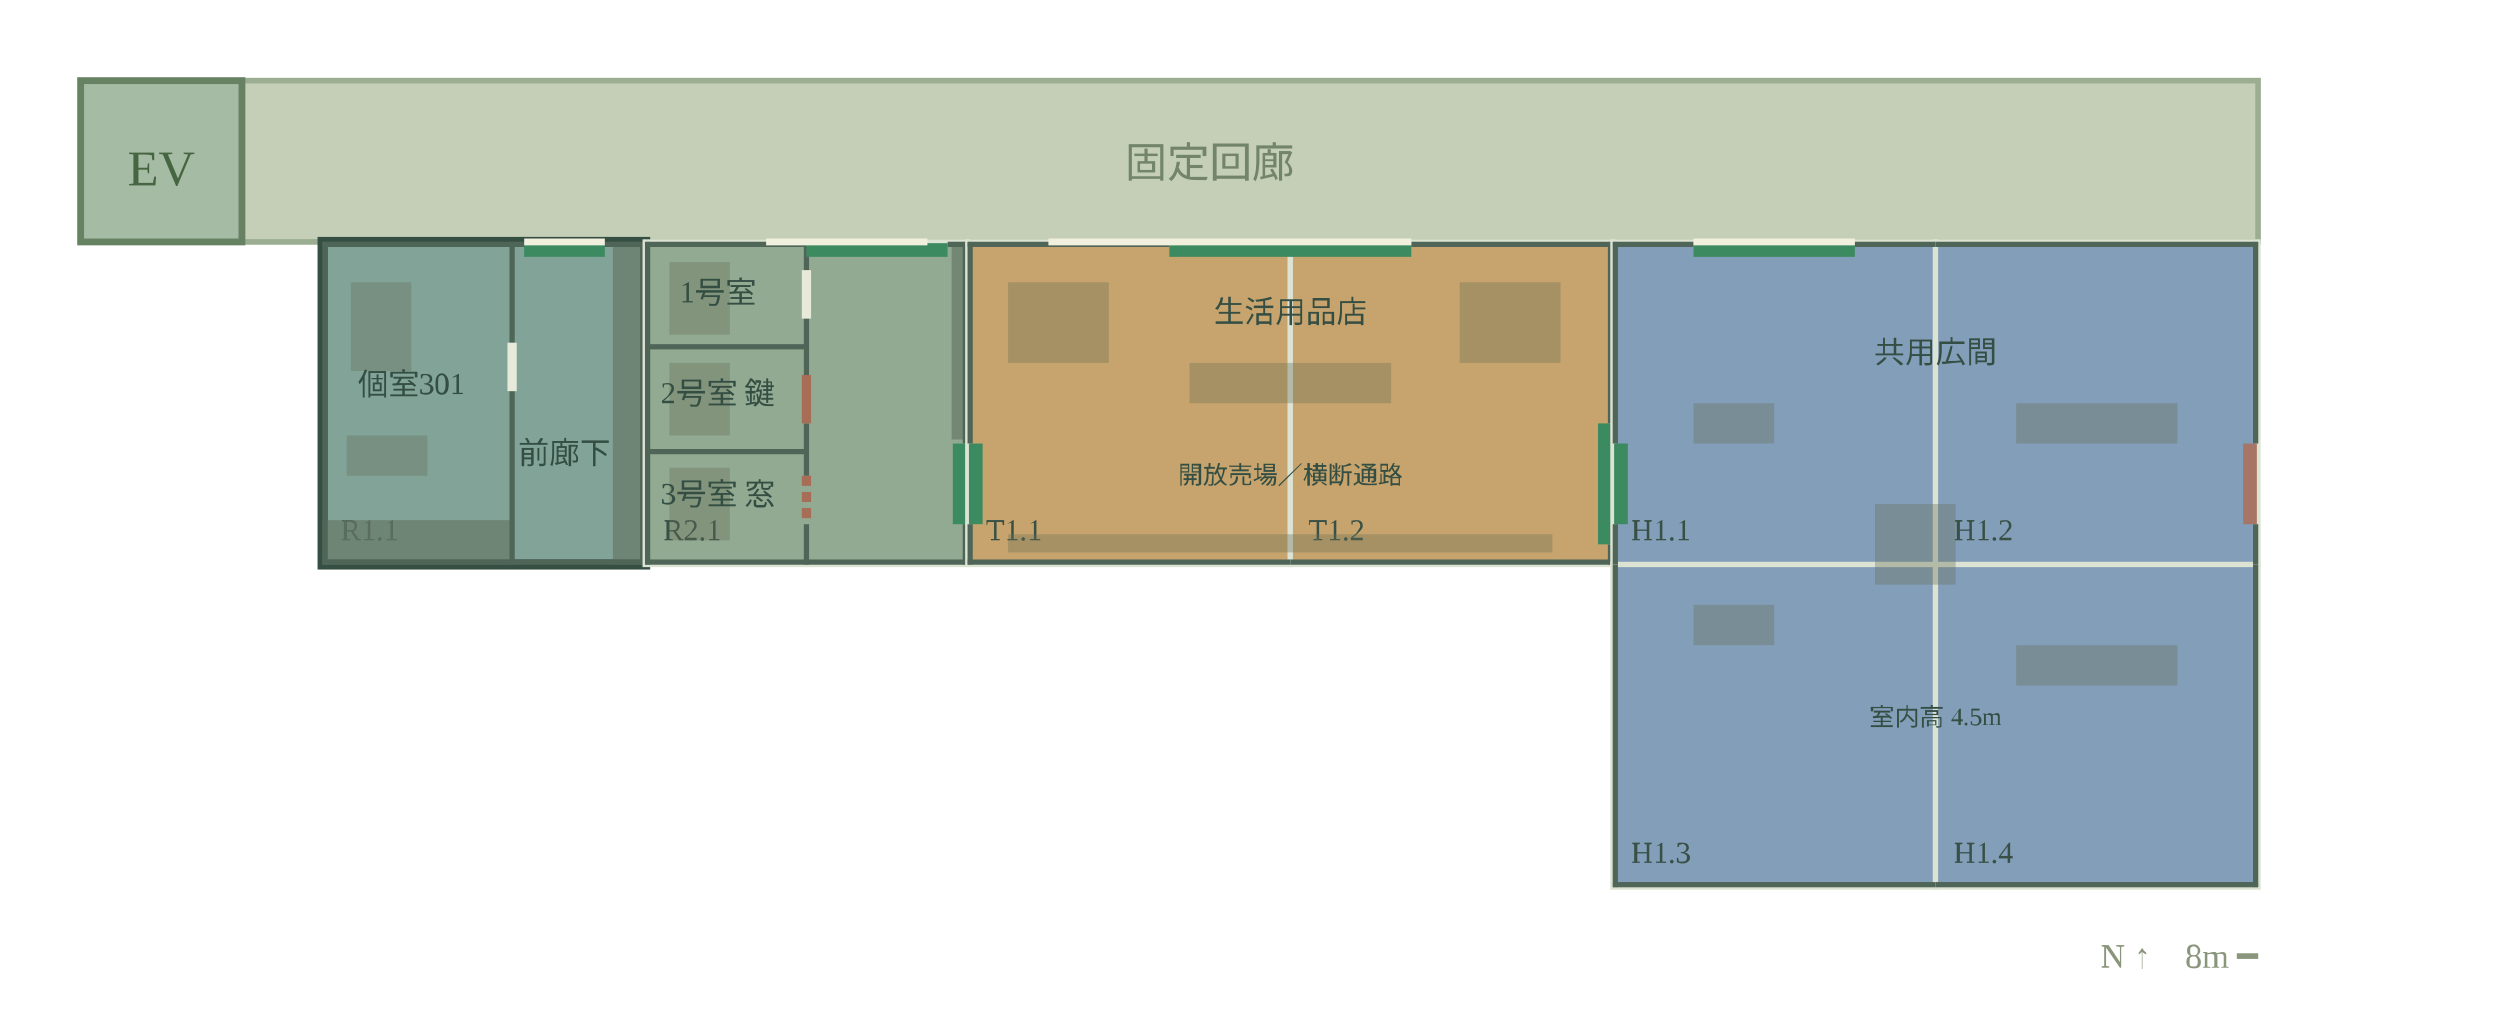
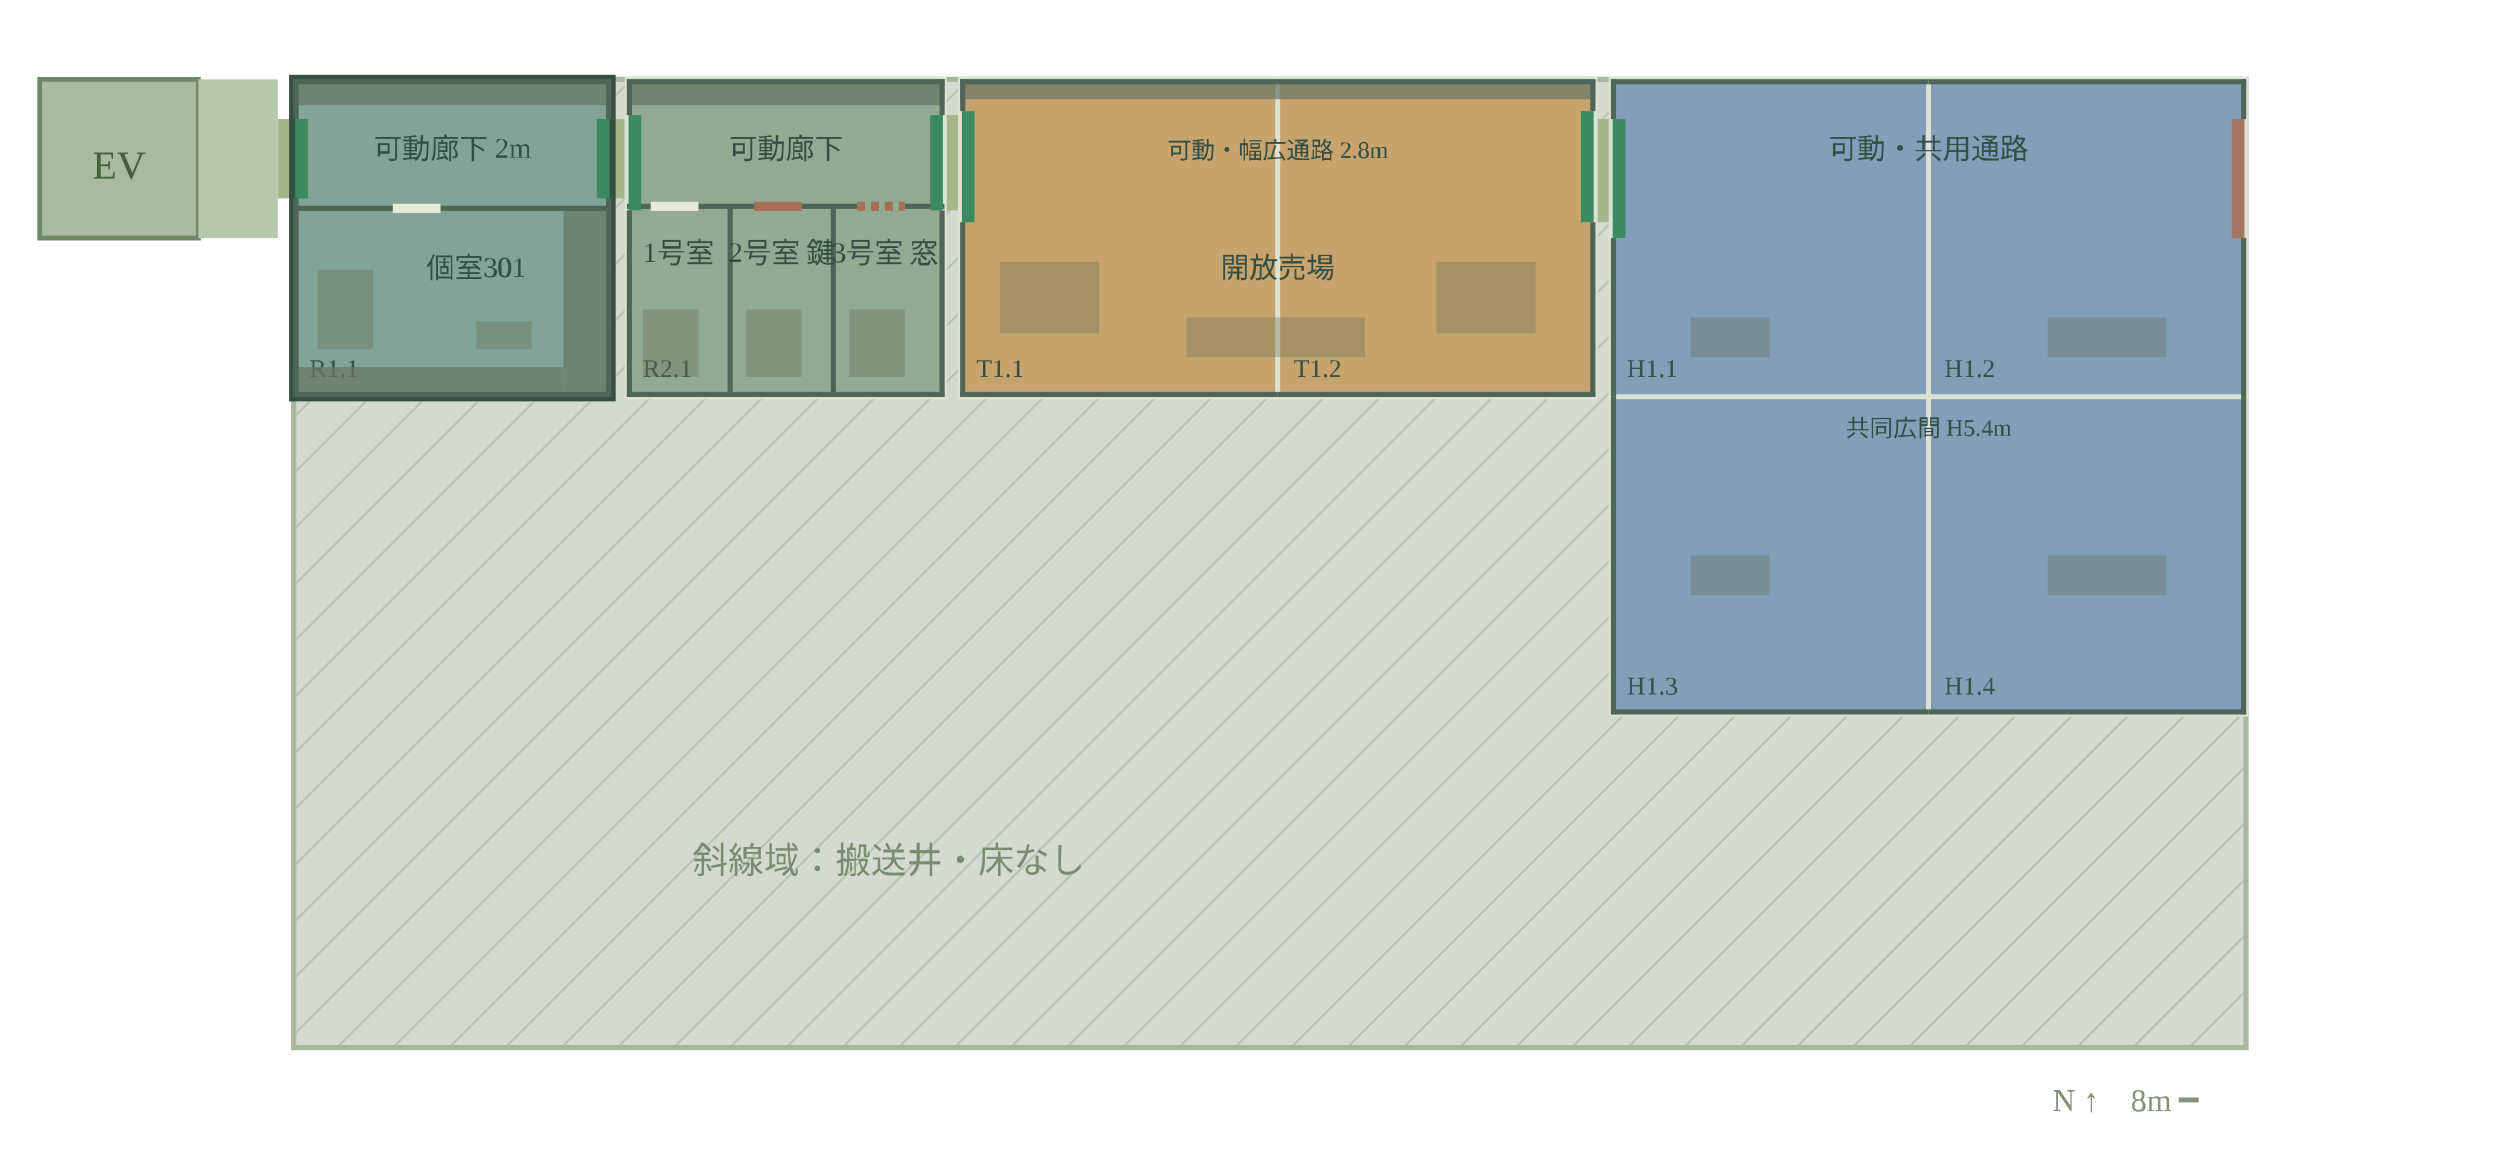
- <svg xmlns="http://www.w3.org/2000/svg" viewBox="-8 -6 62 25" role="img" aria-label="第三層 A配置平面図">
+ <svg xmlns="http://www.w3.org/2000/svg" viewBox="-7.4 -2 63 29" role="img" aria-label="第三層 A 可動廊下平面図">
  <defs>
-     <pattern id="hatch1" patternUnits="userSpaceOnUse" width="1" height="1" patternTransform="rotate(45)">
-       <line x1="0" y1="0" x2="0" y2="1" stroke="#ac754a" stroke-width=".16" />
+     <pattern id="well1" width="1" height="1" patternUnits="userSpaceOnUse" patternTransform="rotate(45)">
+       <rect width="1" height="1" fill="#d4dacd" />
+       <line x1="0" y1="0" x2="0" y2="1" stroke="#b9c3b0" stroke-width=".1" />
+     </pattern>
+     <pattern id="isolate1" width="1" height="1" patternUnits="userSpaceOnUse" patternTransform="rotate(45)">
+       <line x1="0" y1="0" x2="0" y2="1" stroke="#a97545" stroke-width=".15" />
    </pattern>
  </defs>
-   <rect x="-2" y="-4" width="50" height="4" fill="#c5cfb8" stroke="#9cae91" stroke-width=".14" />
-   <rect x="-6" y="-4" width="4" height="4" fill="#a6bba4" stroke="#678163" stroke-width=".17" />
-   <text x="-4" y="-1.4" font-size="1.25" text-anchor="middle" fill="#466541">EV</text>
-   <text x="22" y="-1.6" font-size="1.05" text-anchor="middle" fill="#72856a">固定回廊</text>
+   <rect x="0" y="0" width="49.2" height="24.4" fill="url(#well1)" stroke="#a8b79d" stroke-width=".13" />
+   <rect x="-6.4" y="0" width="4" height="4" fill="#a8bba0" stroke="#6e8865" stroke-width=".12" />
+   <text x="-4.4" y="2.5" text-anchor="middle" font-size="1" fill="#45613c">EV</text>
+   <rect x="-2.4" y="0" width="2" height="4" fill="#b9c7ad" />
+   <rect x="8" y="1" width="0.4" height="2" fill="#a7b58a" />
+   <rect x="-0.4" y="1" width="0.4" height="2" fill="#a7b58a" />
+   <rect x="16.4" y="0.9" width="0.4" height="2.4" fill="#a7b58a" />
+   <rect x="32.8" y="1" width="0.4" height="2.6" fill="#a7b58a" />
  <g data-id="R1" transform="translate(0 0)">
-     <rect x="0" y="0" width="8" height="8" fill="#81a398" stroke="#354f43" stroke-width="0.25" />
-     <text x="0.45" y="7.4" font-size=".75" fill="#385046">R1.1</text>
-     <rect x="0" y="6.9" width="4.65" height="1.1" fill="#667768" opacity=".7" />
-     <rect x="7.2" y="0" width="0.8" height="8" fill="#667768" opacity=".7" />
-     <rect x="0.7" y="1" width="1.5" height="2.2" fill="#666e55" opacity=".35" />
-     <rect x="0.6" y="4.8" width="2" height="1" fill="#666e55" opacity=".35" />
-     <line x1="0" y1="0.06" x2="5" y2="0.06" stroke="#4f6558" stroke-width="0.13" />
-     <line x1="7" y1="0.06" x2="8" y2="0.06" stroke="#4f6558" stroke-width="0.13" />
+     <rect x="0" y="0" width="8" height="8" fill="#81a398" stroke="#354f43" stroke-width="0.23" />
+     <text x="0.4" y="7.5" font-size=".65" fill="#385046">R1.1</text>
+     <rect x="0" y="0" width="8" height="0.65" fill="#667768" opacity=".72" />
+     <rect x="6.8" y="3.3" width="1.2" height="4.7" fill="#667768" opacity=".72" />
+     <rect x="0" y="7.25" width="6.8" height="0.75" fill="#667768" opacity=".72" />
+     <rect x="0.6" y="4.8" width="1.4" height="2" fill="#666e55" opacity=".35" />
+     <rect x="4.6" y="6.1" width="1.4" height="0.7" fill="#666e55" opacity=".35" />
+     <line x1="0" y1="0.06" x2="8" y2="0.06" stroke="#4f6558" stroke-width="0.13" />
    <line x1="0" y1="7.94" x2="8" y2="7.94" stroke="#4f6558" stroke-width="0.13" />
-     <line x1="0.06" y1="0" x2="0.06" y2="8" stroke="#4f6558" stroke-width="0.13" />
-     <line x1="7.94" y1="0" x2="7.94" y2="8" stroke="#4f6558" stroke-width="0.13" />
-     <line x1="4.7" y1="0" x2="4.7" y2="2.5" stroke="#4f6558" stroke-width="0.13" />
-     <line x1="4.7" y1="3.7" x2="4.7" y2="8" stroke="#4f6558" stroke-width="0.13" />
-     <line x1="4.7" y1="2.5" x2="4.7" y2="3.7" stroke="#e8ead9" stroke-width="0.23" />
-     <line x1="5" y1="0.2" x2="7" y2="0.2" stroke="#3c8a60" stroke-width="0.34" />
-     <text x="2.2" y="3.8" text-anchor="middle" font-size="0.76" fill="#344e43">個室301</text>
-     <text x="6" y="5.5" text-anchor="middle" font-size="0.76" fill="#344e43">前廊下</text>
+     <line x1="0.06" y1="0" x2="0.06" y2="1" stroke="#4f6558" stroke-width="0.13" />
+     <line x1="0.06" y1="3" x2="0.06" y2="8" stroke="#4f6558" stroke-width="0.13" />
+     <line x1="7.94" y1="0" x2="7.94" y2="1" stroke="#4f6558" stroke-width="0.13" />
+     <line x1="7.94" y1="3" x2="7.94" y2="8" stroke="#4f6558" stroke-width="0.13" />
+     <line x1="0" y1="3.25" x2="2.5" y2="3.25" stroke="#4f6558" stroke-width="0.13" />
+     <line x1="3.7" y1="3.25" x2="8" y2="3.25" stroke="#4f6558" stroke-width="0.13" />
+     <line x1="2.5" y1="3.25" x2="3.7" y2="3.25" stroke="#e8ead9" stroke-width="0.23" />
+     <line x1="0.2" y1="1" x2="0.2" y2="3" stroke="#3c8a60" stroke-width="0.32" />
+     <line x1="7.8" y1="1" x2="7.8" y2="3" stroke="#3c8a60" stroke-width="0.32" />
+     <text x="4.6" y="5" text-anchor="middle" font-size="0.72" fill="#344e43">個室301</text>
+     <text x="4" y="2" text-anchor="middle" font-size="0.72" fill="#344e43">可動廊下 2m</text>
  </g>
-   <g data-id="R2" transform="translate(8 0)">
-     <rect x="0" y="0" width="8" height="8" fill="#91aa91" stroke="#dce3d3" stroke-width="0.13" />
-     <text x="0.45" y="7.4" font-size=".75" fill="#385046">R2.1</text>
-     <rect x="7.6" y="0" width="0.4" height="4.9" fill="#667768" opacity=".7" />
-     <rect x="0.6" y="0.5" width="1.5" height="1.8" fill="#666e55" opacity=".35" />
-     <rect x="0.6" y="3" width="1.5" height="1.8" fill="#666e55" opacity=".35" />
-     <rect x="0.6" y="5.6" width="1.5" height="1.8" fill="#666e55" opacity=".35" />
-     <line x1="0" y1="0.06" x2="4" y2="0.06" stroke="#4f6558" stroke-width="0.13" />
-     <line x1="7.5" y1="0.06" x2="8" y2="0.06" stroke="#4f6558" stroke-width="0.13" />
+   <g data-id="R2" transform="translate(8.4 0)">
+     <rect x="0" y="0" width="8" height="8" fill="#91aa91" stroke="#dce3d3" stroke-width="0.12" />
+     <text x="0.4" y="7.5" font-size=".65" fill="#385046">R2.1</text>
+     <rect x="0" y="0" width="8" height="0.65" fill="#667768" opacity=".72" />
+     <rect x="0.4" y="5.8" width="1.4" height="1.7" fill="#666e55" opacity=".35" />
+     <rect x="3" y="5.8" width="1.4" height="1.7" fill="#666e55" opacity=".35" />
+     <rect x="5.6" y="5.8" width="1.4" height="1.7" fill="#666e55" opacity=".35" />
+     <line x1="0" y1="0.06" x2="8" y2="0.06" stroke="#4f6558" stroke-width="0.13" />
    <line x1="0" y1="7.94" x2="8" y2="7.94" stroke="#4f6558" stroke-width="0.13" />
-     <line x1="0.06" y1="0" x2="0.06" y2="8" stroke="#4f6558" stroke-width="0.13" />
-     <line x1="7.94" y1="0" x2="7.94" y2="5" stroke="#4f6558" stroke-width="0.13" />
-     <line x1="7.94" y1="7" x2="7.94" y2="8" stroke="#4f6558" stroke-width="0.13" />
-     <line x1="0" y1="2.6" x2="4" y2="2.6" stroke="#4f6558" stroke-width="0.13" />
-     <line x1="0" y1="5.2" x2="4" y2="5.2" stroke="#4f6558" stroke-width="0.13" />
-     <line x1="4" y1="0" x2="4" y2="0.7" stroke="#4f6558" stroke-width="0.13" />
-     <line x1="4" y1="1.9" x2="4" y2="3.3" stroke="#4f6558" stroke-width="0.13" />
-     <line x1="4" y1="4.5" x2="4" y2="5.8" stroke="#4f6558" stroke-width="0.13" />
-     <line x1="4" y1="7" x2="4" y2="8" stroke="#4f6558" stroke-width="0.13" />
-     <line x1="4" y1="0.7" x2="4" y2="1.9" stroke="#e8ead9" stroke-width="0.23" />
-     <line x1="4" y1="3.3" x2="4" y2="4.5" stroke="#a76d56" stroke-width="0.23" />
-     <line x1="4" y1="5.8" x2="4" y2="7" stroke="#a76d56" stroke-width="0.23" stroke-dasharray=".25 .15" />
-     <line x1="4" y1="0.2" x2="7.5" y2="0.2" stroke="#3c8a60" stroke-width="0.34" />
-     <line x1="7.8" y1="5" x2="7.8" y2="7" stroke="#3c8a60" stroke-width="0.34" />
-     <text x="1.8" y="1.5" text-anchor="middle" font-size="0.76" fill="#344e43">1号室</text>
-     <text x="1.8" y="4" text-anchor="middle" font-size="0.76" fill="#344e43">2号室 鍵</text>
-     <text x="1.8" y="6.5" text-anchor="middle" font-size="0.76" fill="#344e43">3号室 窓</text>
+     <line x1="0.06" y1="0" x2="0.06" y2="0.9" stroke="#4f6558" stroke-width="0.13" />
+     <line x1="0.06" y1="3.3" x2="0.06" y2="8" stroke="#4f6558" stroke-width="0.13" />
+     <line x1="7.94" y1="0" x2="7.94" y2="0.9" stroke="#4f6558" stroke-width="0.13" />
+     <line x1="7.94" y1="3.3" x2="7.94" y2="8" stroke="#4f6558" stroke-width="0.13" />
+     <line x1="0" y1="3.2" x2="0.6" y2="3.2" stroke="#4f6558" stroke-width="0.13" />
+     <line x1="1.8" y1="3.2" x2="3.2" y2="3.2" stroke="#4f6558" stroke-width="0.13" />
+     <line x1="4.4" y1="3.2" x2="5.8" y2="3.2" stroke="#4f6558" stroke-width="0.13" />
+     <line x1="7" y1="3.2" x2="8" y2="3.2" stroke="#4f6558" stroke-width="0.13" />
+     <line x1="2.6" y1="3.2" x2="2.6" y2="8" stroke="#4f6558" stroke-width="0.13" />
+     <line x1="5.2" y1="3.2" x2="5.2" y2="8" stroke="#4f6558" stroke-width="0.13" />
+     <line x1="0.6" y1="3.2" x2="1.8" y2="3.2" stroke="#e8ead9" stroke-width="0.23" />
+     <line x1="3.2" y1="3.2" x2="4.4" y2="3.2" stroke="#a76d56" stroke-width="0.23" />
+     <line x1="5.8" y1="3.2" x2="7" y2="3.2" stroke="#a76d56" stroke-width="0.23" stroke-dasharray=".2 .15" />
+     <line x1="0.2" y1="0.9" x2="0.2" y2="3.3" stroke="#3c8a60" stroke-width="0.32" />
+     <line x1="7.8" y1="0.9" x2="7.8" y2="3.3" stroke="#3c8a60" stroke-width="0.32" />
+     <text x="1.3" y="4.6" text-anchor="middle" font-size="0.72" fill="#344e43">1号室</text>
+     <text x="3.9" y="4.6" text-anchor="middle" font-size="0.72" fill="#344e43">2号室 鍵</text>
+     <text x="6.5" y="4.6" text-anchor="middle" font-size="0.72" fill="#344e43">3号室 窓</text>
+     <text x="4" y="2" text-anchor="middle" font-size="0.72" fill="#344e43">可動廊下</text>
  </g>
-   <g data-id="T1" transform="translate(16 0)">
-     <rect x="0" y="0" width="8" height="8" fill="#c7a46d" stroke="#dce3d3" stroke-width="0.13" />
-     <text x="0.45" y="7.4" font-size=".75" fill="#385046">T1.1</text>
-     <rect x="8" y="0" width="8" height="8" fill="#c7a46d" stroke="#dce3d3" stroke-width="0.13" />
-     <text x="8.45" y="7.4" font-size=".75" fill="#385046">T1.2</text>
-     <rect x="1" y="1" width="2.5" height="2" fill="#666e55" opacity=".35" />
-     <rect x="12.2" y="1" width="2.5" height="2" fill="#666e55" opacity=".35" />
-     <rect x="5.5" y="3" width="5" height="1" fill="#666e55" opacity=".35" />
-     <rect x="1" y="7.25" width="13.5" height="0.45" fill="#666e55" opacity=".35" />
-     <line x1="0" y1="0.06" x2="5" y2="0.06" stroke="#4f6558" stroke-width="0.13" />
+   <g data-id="T1" transform="translate(16.8 0)">
+     <rect x="0" y="0" width="8" height="8" fill="#c7a46d" stroke="#dce3d3" stroke-width="0.12" />
+     <text x="0.4" y="7.5" font-size=".65" fill="#385046">T1.1</text>
+     <rect x="8" y="0" width="8" height="8" fill="#c7a46d" stroke="#dce3d3" stroke-width="0.12" />
+     <text x="8.4" y="7.5" font-size=".65" fill="#385046">T1.2</text>
+     <rect x="0" y="0" width="16" height="0.5" fill="#667768" opacity=".72" />
+     <rect x="1" y="4.6" width="2.5" height="1.8" fill="#666e55" opacity=".35" />
+     <rect x="12" y="4.6" width="2.5" height="1.8" fill="#666e55" opacity=".35" />
+     <rect x="5.7" y="6" width="4.5" height="1" fill="#666e55" opacity=".35" />
+     <line x1="0" y1="0.06" x2="8" y2="0.06" stroke="#4f6558" stroke-width="0.13" />
    <line x1="0" y1="7.94" x2="8" y2="7.94" stroke="#4f6558" stroke-width="0.13" />
-     <line x1="0.06" y1="0" x2="0.06" y2="5" stroke="#4f6558" stroke-width="0.13" />
-     <line x1="0.06" y1="7" x2="0.06" y2="8" stroke="#4f6558" stroke-width="0.13" />
-     <line x1="11" y1="0.06" x2="16" y2="0.06" stroke="#4f6558" stroke-width="0.13" />
+     <line x1="0.06" y1="0" x2="0.06" y2="0.8" stroke="#4f6558" stroke-width="0.13" />
+     <line x1="0.06" y1="3.6" x2="0.06" y2="8" stroke="#4f6558" stroke-width="0.13" />
+     <line x1="8" y1="0.06" x2="16" y2="0.06" stroke="#4f6558" stroke-width="0.13" />
    <line x1="8" y1="7.94" x2="16" y2="7.94" stroke="#4f6558" stroke-width="0.13" />
-     <line x1="15.94" y1="0" x2="15.94" y2="4.5" stroke="#4f6558" stroke-width="0.13" />
-     <line x1="15.94" y1="7.5" x2="15.94" y2="8" stroke="#4f6558" stroke-width="0.13" />
-     <line x1="5" y1="0.2" x2="11" y2="0.2" stroke="#3c8a60" stroke-width="0.34" />
-     <line x1="0.2" y1="5" x2="0.2" y2="7" stroke="#3c8a60" stroke-width="0.34" />
-     <line x1="15.8" y1="4.5" x2="15.8" y2="7.5" stroke="#3c8a60" stroke-width="0.34" />
-     <text x="8" y="2" text-anchor="middle" font-size="0.76" fill="#344e43">生活用品店</text>
-     <text x="8" y="6" text-anchor="middle" font-size="0.62" fill="#344e43">開放売場／横断通路</text>
+     <line x1="15.94" y1="0" x2="15.94" y2="0.8" stroke="#4f6558" stroke-width="0.13" />
+     <line x1="15.94" y1="3.6" x2="15.94" y2="8" stroke="#4f6558" stroke-width="0.13" />
+     <line x1="0.2" y1="0.8" x2="0.2" y2="3.6" stroke="#3c8a60" stroke-width="0.32" />
+     <line x1="15.8" y1="0.8" x2="15.8" y2="3.6" stroke="#3c8a60" stroke-width="0.32" />
+     <text x="8" y="5" text-anchor="middle" font-size="0.72" fill="#344e43">開放売場</text>
+     <text x="8" y="2" text-anchor="middle" font-size="0.6" fill="#344e43">可動・幅広通路 2.8m</text>
  </g>
-   <g data-id="H1" transform="translate(32 0)">
-     <rect x="0" y="0" width="8" height="8" fill="#839eb8" stroke="#dce3d3" stroke-width="0.13" />
-     <text x="0.45" y="7.4" font-size=".75" fill="#385046">H1.1</text>
-     <rect x="8" y="0" width="8" height="8" fill="#839eb8" stroke="#dce3d3" stroke-width="0.13" />
-     <text x="8.45" y="7.4" font-size=".75" fill="#385046">H1.2</text>
-     <rect x="0" y="8" width="8" height="8" fill="#839eb8" stroke="#dce3d3" stroke-width="0.13" />
-     <text x="0.45" y="15.4" font-size=".75" fill="#385046">H1.3</text>
-     <rect x="8" y="8" width="8" height="8" fill="#839eb8" stroke="#dce3d3" stroke-width="0.13" />
-     <text x="8.45" y="15.4" font-size=".75" fill="#385046">H1.4</text>
-     <rect x="2" y="4" width="2" height="1" fill="#666e55" opacity=".35" />
-     <rect x="2" y="9" width="2" height="1" fill="#666e55" opacity=".35" />
-     <rect x="10" y="4" width="4" height="1" fill="#666e55" opacity=".35" />
-     <rect x="10" y="10" width="4" height="1" fill="#666e55" opacity=".35" />
-     <rect x="6.5" y="6.5" width="2" height="2" fill="#666e55" opacity=".35" />
-     <line x1="0" y1="0.06" x2="2" y2="0.06" stroke="#4f6558" stroke-width="0.13" />
-     <line x1="6" y1="0.06" x2="8" y2="0.06" stroke="#4f6558" stroke-width="0.13" />
-     <line x1="0.06" y1="0" x2="0.06" y2="5" stroke="#4f6558" stroke-width="0.13" />
-     <line x1="0.06" y1="7" x2="0.06" y2="8" stroke="#4f6558" stroke-width="0.13" />
+   <g data-id="H1" transform="translate(33.2 0)">
+     <rect x="0" y="0" width="8" height="8" fill="#839eb8" stroke="#dce3d3" stroke-width="0.12" />
+     <text x="0.4" y="7.5" font-size=".65" fill="#385046">H1.1</text>
+     <rect x="8" y="0" width="8" height="8" fill="#839eb8" stroke="#dce3d3" stroke-width="0.12" />
+     <text x="8.4" y="7.5" font-size=".65" fill="#385046">H1.2</text>
+     <rect x="0" y="8" width="8" height="8" fill="#839eb8" stroke="#dce3d3" stroke-width="0.12" />
+     <text x="0.4" y="15.5" font-size=".65" fill="#385046">H1.3</text>
+     <rect x="8" y="8" width="8" height="8" fill="#839eb8" stroke="#dce3d3" stroke-width="0.12" />
+     <text x="8.4" y="15.5" font-size=".65" fill="#385046">H1.4</text>
+     <rect x="2" y="6" width="2" height="1" fill="#666e55" opacity=".35" />
+     <rect x="2" y="12" width="2" height="1" fill="#666e55" opacity=".35" />
+     <rect x="11" y="6" width="3" height="1" fill="#666e55" opacity=".35" />
+     <rect x="11" y="12" width="3" height="1" fill="#666e55" opacity=".35" />
+     <line x1="0" y1="0.06" x2="8" y2="0.06" stroke="#4f6558" stroke-width="0.13" />
+     <line x1="0.06" y1="0" x2="0.06" y2="1" stroke="#4f6558" stroke-width="0.13" />
+     <line x1="0.06" y1="4" x2="0.06" y2="8" stroke="#4f6558" stroke-width="0.13" />
    <line x1="8" y1="0.06" x2="16" y2="0.06" stroke="#4f6558" stroke-width="0.13" />
-     <line x1="15.94" y1="0" x2="15.94" y2="5" stroke="#4f6558" stroke-width="0.13" />
-     <line x1="15.94" y1="7" x2="15.94" y2="8" stroke="#4f6558" stroke-width="0.13" />
+     <line x1="15.94" y1="0" x2="15.94" y2="1" stroke="#4f6558" stroke-width="0.13" />
+     <line x1="15.94" y1="4" x2="15.94" y2="8" stroke="#4f6558" stroke-width="0.13" />
    <line x1="0" y1="15.94" x2="8" y2="15.94" stroke="#4f6558" stroke-width="0.13" />
    <line x1="0.06" y1="8" x2="0.06" y2="16" stroke="#4f6558" stroke-width="0.13" />
    <line x1="8" y1="15.94" x2="16" y2="15.94" stroke="#4f6558" stroke-width="0.13" />
    <line x1="15.94" y1="8" x2="15.94" y2="16" stroke="#4f6558" stroke-width="0.13" />
-     <line x1="2" y1="0.2" x2="6" y2="0.2" stroke="#3c8a60" stroke-width="0.34" />
-     <line x1="0.2" y1="5" x2="0.2" y2="7" stroke="#3c8a60" stroke-width="0.34" />
-     <line x1="15.8" y1="5" x2="15.8" y2="7" stroke="#a67565" stroke-width="0.34" />
-     <text x="8" y="3" text-anchor="middle" font-size="0.76" fill="#344e43">共用広間</text>
-     <text x="8" y="12" text-anchor="middle" font-size="0.62" fill="#344e43">室内高 4.5m</text>
+     <line x1="0.2" y1="1" x2="0.2" y2="4" stroke="#3c8a60" stroke-width="0.32" />
+     <line x1="15.8" y1="1" x2="15.8" y2="4" stroke="#a67565" stroke-width="0.32" />
+     <text x="8" y="2" text-anchor="middle" font-size="0.72" fill="#344e43">可動・共用通路</text>
+     <text x="8" y="9" text-anchor="middle" font-size="0.6" fill="#344e43">共同広間 H5.4m</text>
  </g>
-   <line x1="5" y1="0" x2="7" y2="0" stroke="#f1efdd" stroke-width="0.17" />
-   <line x1="11" y1="0" x2="15" y2="0" stroke="#f1efdd" stroke-width="0.17" />
-   <line x1="18" y1="0" x2="27" y2="0" stroke="#f1efdd" stroke-width="0.17" />
-   <line x1="34" y1="0" x2="38" y2="0" stroke="#f1efdd" stroke-width="0.17" />
-   <text x="48" y="18" font-size=".85" text-anchor="end" fill="#89967b">N ↑　8m ━</text>
+   <text x="15" y="20" text-anchor="middle" font-size=".9" fill="#7b8b70">斜線域：搬送井・床なし</text>
+   <text x="48" y="26" text-anchor="end" font-size=".8" fill="#849278">N ↑　8m ━</text>
</svg>
